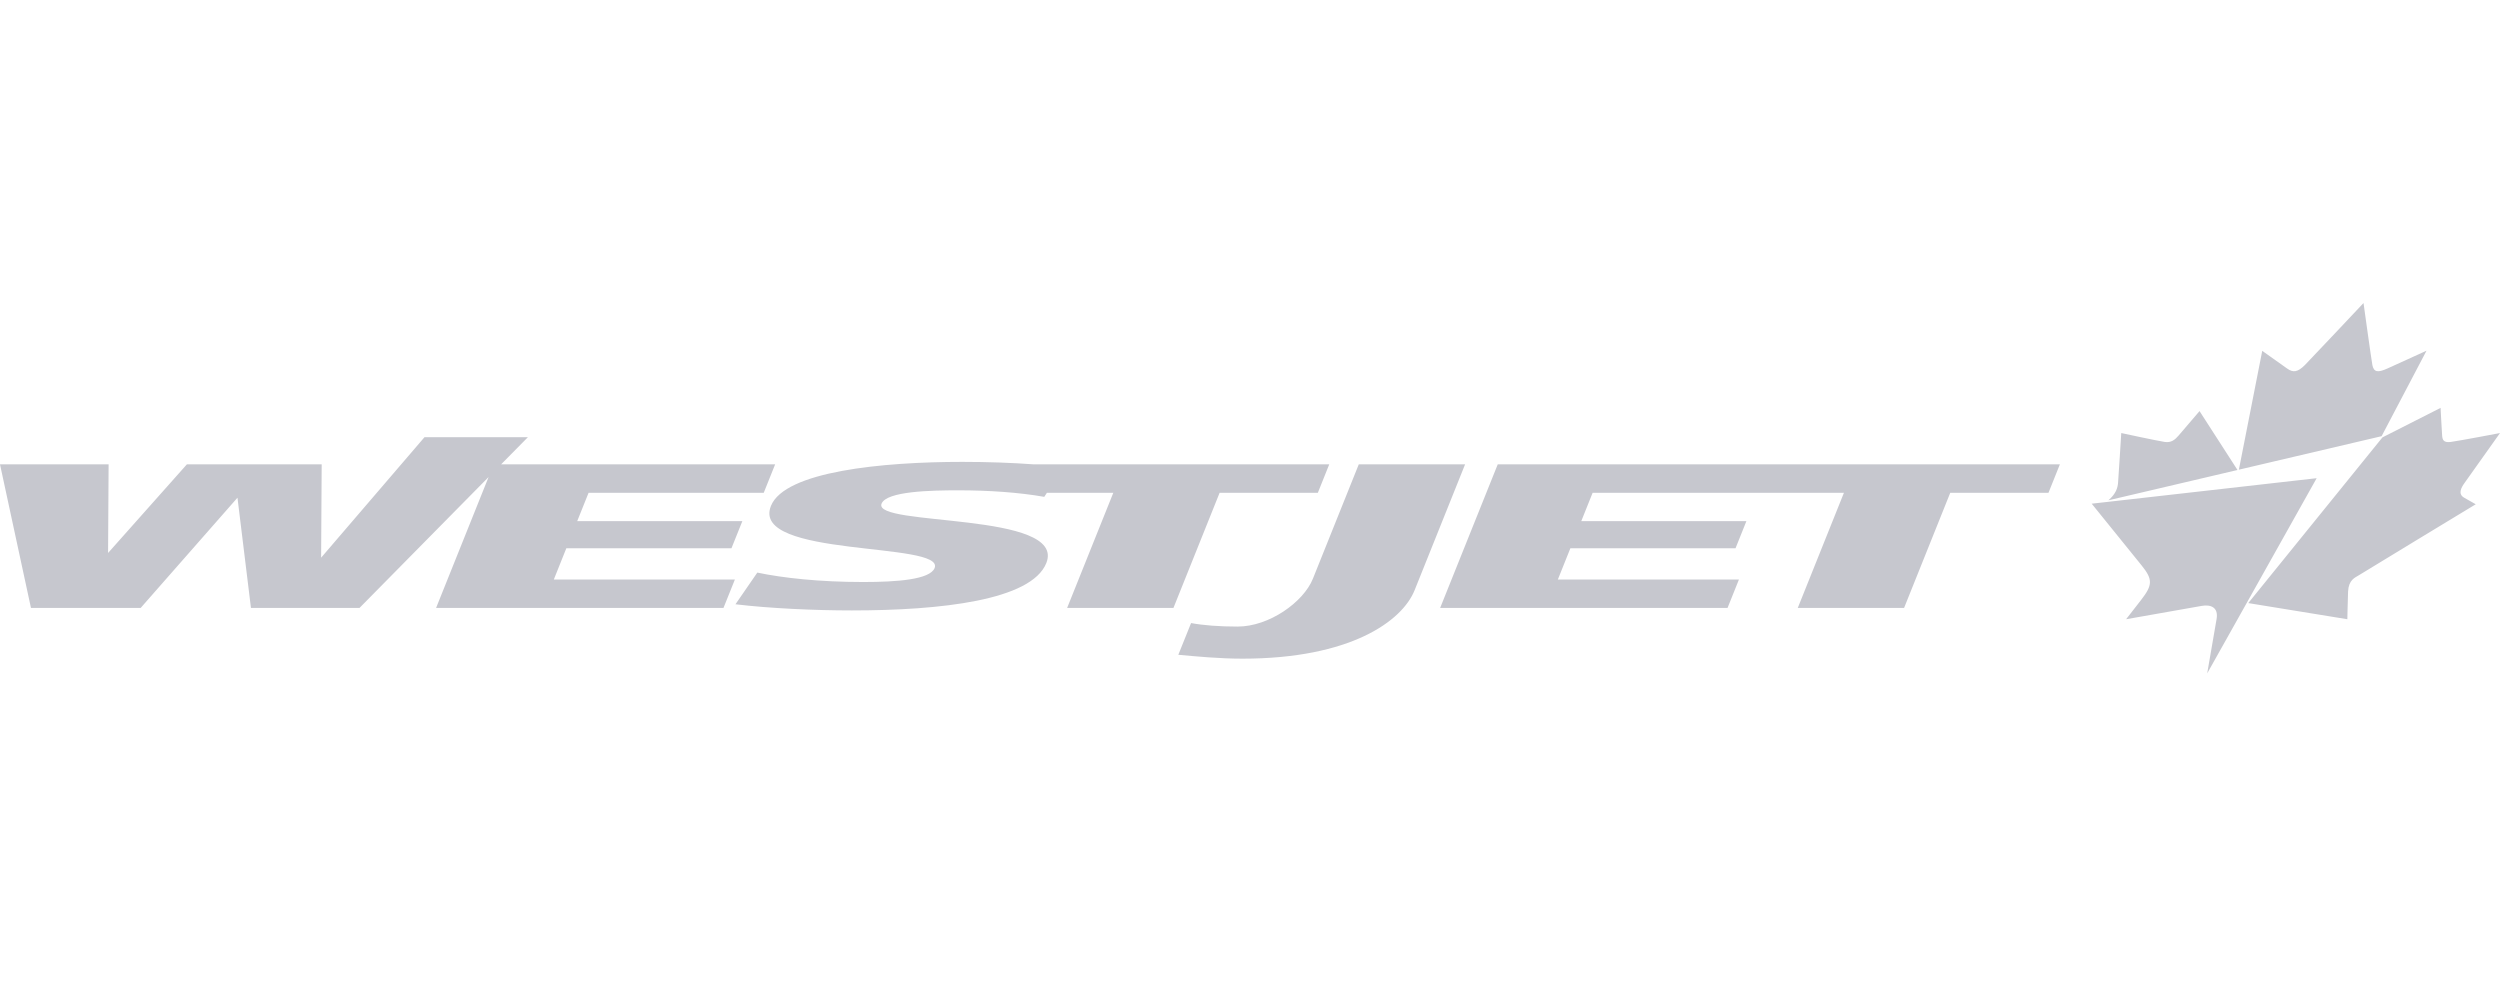
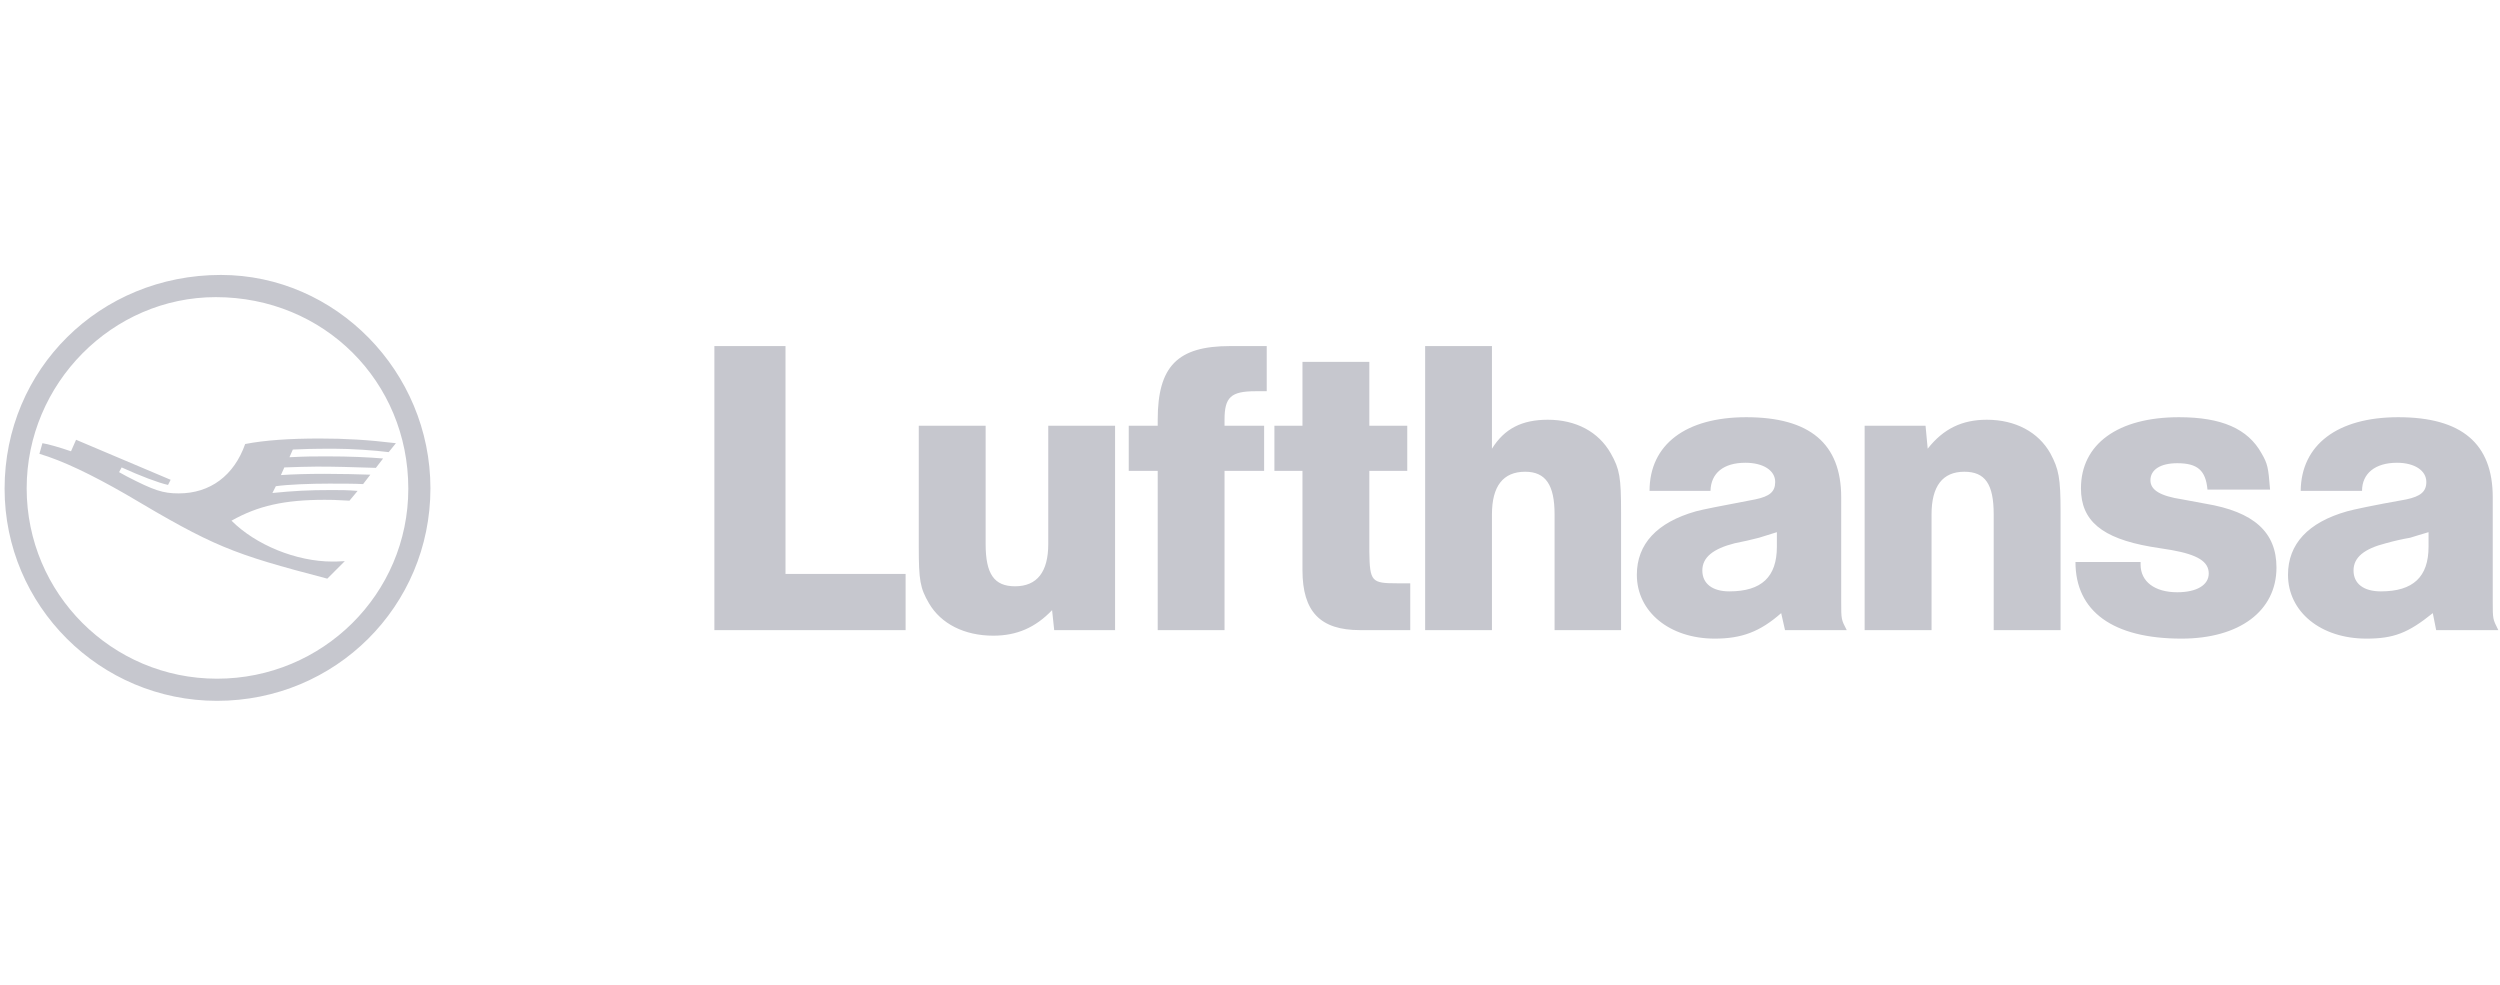
<svg xmlns="http://www.w3.org/2000/svg" width="165px" height="65px" viewBox="0 0 165 65" version="1.1">
  <defs />
  <g id="Page-1" stroke="none" stroke-width="1" fill="none" fill-rule="evenodd">
-     <g id="agw-logo-gris-westjet" fill="#C6C7CE">
-       <path d="M28.018,28.853 L34.843,28.853 L33.073,30.648 L51.159,30.648 L50.407,32.523 L38.847,32.523 L38.096,34.395 L48.995,34.395 L48.276,36.187 L37.377,36.187 L36.551,38.25 L48.502,38.25 L47.749,40.125 L28.781,40.125 L32.246,31.486 L23.726,40.125 L16.563,40.125 L15.673,32.849 L9.283,40.125 L2.044,40.125 L0,30.648 L7.168,30.648 L7.133,36.496 L12.333,30.648 L21.231,30.648 L21.194,36.807 L28.018,28.853 Z M86.978,32.523 L80.495,32.523 L77.447,40.125 L70.43,40.125 L73.479,32.523 L69.096,32.523 L68.922,32.792 C67.234,32.495 65.25,32.361 63.252,32.361 C61.479,32.361 58.516,32.415 58.183,33.241 C57.568,34.775 70.427,33.745 69.055,37.166 C68.069,39.623 62.071,40.289 56.224,40.289 C53.771,40.289 50.77,40.152 48.541,39.882 L49.983,37.791 C51.653,38.143 54.071,38.413 56.976,38.413 C59.201,38.413 61.379,38.252 61.685,37.491 C62.39,35.728 49.498,36.838 50.882,33.39 C51.798,31.11 58.232,30.484 63.513,30.484 C65.185,30.484 66.816,30.543 68.219,30.647 L87.73,30.647 L86.978,32.523 Z M139.03,33.133 L152.9,31.561 L148.287,39.788 L145.675,44.444 C145.675,44.444 146.199,41.411 146.294,40.86 C146.433,40.052 145.873,39.89 145.312,39.989 C144.706,40.096 140.323,40.869 140.323,40.869 C140.323,40.869 140.712,40.369 141.312,39.598 C142.078,38.613 142.093,38.241 141.344,37.315 C141.211,37.151 138.051,33.243 138.051,33.243 L139.03,33.133 Z M89.679,30.647 L96.696,30.647 L93.363,38.957 C92.546,40.992 89.131,43.472 82.004,43.472 C80.458,43.472 78.935,43.322 77.769,43.216 L78.611,41.122 C79.416,41.273 80.48,41.354 81.683,41.354 C83.759,41.354 86.031,39.743 86.652,38.193 L89.679,30.647 Z M95.049,40.125 L98.851,30.647 L135.952,30.647 L135.2,32.523 L128.717,32.523 L125.669,40.125 L118.652,40.125 L121.7,32.523 L105.114,32.523 L104.364,34.395 L115.262,34.395 L114.544,36.187 L103.644,36.187 L102.818,38.25 L114.769,38.25 L114.017,40.125 L95.049,40.125 Z M160.15,23.146 L157.186,28.788 L147.766,30.999 L149.308,23.156 C149.308,23.156 150.539,24.031 150.948,24.321 C151.348,24.61 151.65,24.565 152.121,24.095 C152.569,23.639 155.808,20.196 155.992,20 C156.02,20.196 156.495,23.639 156.577,24.095 C156.673,24.565 156.929,24.61 157.569,24.321 C158.203,24.031 160.15,23.146 160.15,23.146 Z M165,28.581 C165,28.581 162.852,31.6 162.651,31.887 C162.446,32.178 162.193,32.611 162.65,32.857 L163.399,33.281 C163.399,33.281 155.938,37.801 155.688,37.965 C155.427,38.128 155.012,38.264 154.973,39.042 C154.945,39.819 154.925,40.869 154.925,40.869 L148.386,39.804 L157.242,28.867 L161.079,26.92 C161.079,26.92 161.164,28.591 161.18,28.741 C161.201,29.033 161.277,29.23 161.752,29.168 C162.36,29.086 165,28.581 165,28.581 Z M145.169,27.132 L147.675,31.02 L139.158,33.019 C139.665,32.576 139.76,32.193 139.79,31.888 C139.818,31.6 140.003,28.581 140.003,28.581 C140.003,28.581 142.338,29.086 142.869,29.168 C143.302,29.23 143.539,29.033 143.792,28.741 C144.043,28.454 145.169,27.132 145.169,27.132 Z" id="Combined-Shape" />
+     <g id="lufthansa" fill-rule="nonzero" fill="#C6C7CE">
+       <g id="Group-4-Copy" transform="translate(0, 18)">
+         <path d="M28.408,14.231 C28.408,22.015 22.139,28.255 14.323,28.255 C6.593,28.255 0.303,21.987 0.303,14.256 C0.303,6.361 6.592,0.146 14.577,0.146 C22.167,0.146 28.408,6.527 28.408,14.231 L28.408,14.231 Z M1.76,14.231 C1.76,21.172 7.383,26.794 14.323,26.794 C21.294,26.794 26.948,21.2 26.948,14.256 C26.948,7.173 21.379,1.611 14.242,1.611 C7.413,1.61 1.76,7.311 1.76,14.231 Z M11.262,13.666 L11.09,14.005 C10.444,13.863 9.265,13.412 8.028,12.85 L7.859,13.162 L8.366,13.441 C10.164,14.37 10.755,14.564 11.796,14.564 C13.874,14.564 15.449,13.385 16.181,11.305 C17.473,11.053 19.132,10.942 21.098,10.942 C22.784,10.942 24.248,11.025 26.13,11.251 L25.653,11.841 C24.782,11.726 23.177,11.615 22.024,11.615 C20.649,11.615 19.777,11.643 19.327,11.67 L19.104,12.177 C20.257,12.121 20.676,12.121 21.578,12.121 C23.095,12.121 24.302,12.177 25.285,12.26 L24.808,12.879 C23.038,12.826 22.223,12.796 20.905,12.796 C20.172,12.796 19.638,12.826 18.766,12.85 L18.54,13.356 C19.297,13.302 20.338,13.273 21.436,13.273 C22.476,13.273 23.711,13.302 24.443,13.329 L23.964,13.951 C23.463,13.919 22.477,13.919 21.716,13.919 C20.51,13.919 18.993,13.975 18.205,14.09 L17.979,14.537 C19.412,14.398 20.311,14.343 21.886,14.343 C22.504,14.343 22.896,14.343 23.602,14.399 L23.065,15.045 C22.108,14.988 21.804,14.988 21.436,14.988 C18.766,14.988 17.026,15.381 15.279,16.365 C16.881,17.966 19.551,19.063 21.943,19.063 C22.139,19.063 22.251,19.063 22.757,19.035 L21.602,20.191 C15.253,18.531 14.128,18.08 8.309,14.624 C6.007,13.302 4.122,12.403 2.601,11.952 L2.8,11.251 C3.168,11.305 3.953,11.532 4.686,11.785 L5.021,11.025 L11.262,13.666 L11.262,13.666 Z" id="path2874" />
+         <path d="M51.843,4.841 L51.843,19.881 L59.77,19.881 L59.77,23.587 L47.149,23.587 L47.149,4.841 L51.843,4.841 L51.843,4.841 Z M69.577,23.587 L69.438,22.269 C68.34,23.421 67.103,23.955 65.559,23.955 C63.647,23.955 62.102,23.168 61.315,21.821 C60.724,20.807 60.639,20.301 60.639,18.08 L60.639,10.099 L65.052,10.099 L65.052,17.91 C65.052,19.881 65.613,20.695 66.992,20.695 C68.452,20.695 69.185,19.739 69.185,17.91 L69.185,10.099 L73.595,10.099 L73.595,23.587 L69.577,23.587 L69.577,23.587 Z M83.604,7.821 L82.87,7.821 C81.239,7.821 80.819,8.213 80.819,9.703 L80.819,10.098 L83.432,10.098 L83.432,13.076 L80.819,13.076 L80.819,23.587 L76.409,23.587 L76.409,13.076 L74.497,13.076 L74.497,10.099 L76.409,10.099 L76.409,9.703 C76.409,6.164 77.728,4.841 81.185,4.841 L83.604,4.841 L83.604,7.821 Z M90.376,5.882 L90.376,10.099 L92.879,10.099 L92.879,13.076 L90.376,13.076 L90.376,18.417 C90.406,20.385 90.521,20.498 92.204,20.498 L93.076,20.498 L93.076,23.588 L89.761,23.588 C87.145,23.588 85.963,22.381 85.963,19.628 L85.963,13.076 L84.111,13.076 L84.111,10.099 L85.963,10.099 L85.963,5.882 L90.376,5.882 Z M98.469,4.841 L98.469,11.615 C99.29,10.293 100.439,9.703 102.156,9.703 C104.008,9.703 105.501,10.491 106.312,11.924 C106.903,12.964 106.99,13.527 106.99,15.776 L106.99,23.587 L102.602,23.587 L102.602,15.946 C102.602,14.005 102.013,13.135 100.662,13.135 C99.202,13.135 98.469,14.09 98.469,15.946 L98.469,23.587 L94.059,23.587 L94.059,4.841 L98.469,4.841 L98.469,4.841 Z M108.87,14.399 C108.87,11.337 111.262,9.536 115.253,9.536 C119.44,9.536 121.519,11.278 121.519,14.818 L121.519,21.706 C121.519,22.885 121.519,22.885 121.884,23.587 L117.811,23.587 L117.558,22.466 C116.152,23.702 114.943,24.149 113.174,24.149 C110.192,24.149 108.032,22.38 108.032,19.937 C108.032,17.91 109.35,16.477 111.935,15.746 C112.33,15.634 113.624,15.381 115.841,14.96 C116.801,14.762 117.163,14.454 117.163,13.809 C117.163,13.049 116.375,12.542 115.196,12.542 C113.762,12.542 112.921,13.218 112.892,14.399 L108.87,14.399 L108.87,14.399 Z M117.274,17.123 C116.713,17.293 116.544,17.347 116.094,17.491 C115.561,17.629 115.084,17.739 114.493,17.854 C113.06,18.219 112.354,18.785 112.354,19.652 C112.354,20.527 113.03,21.031 114.131,21.031 C116.267,21.031 117.274,20.076 117.274,18.08 L117.274,17.123 L117.274,17.123 Z M127.086,10.099 L127.228,11.615 C128.266,10.293 129.5,9.703 131.132,9.703 C133.017,9.703 134.537,10.518 135.325,11.924 C135.883,12.964 135.997,13.556 135.997,15.776 L135.997,23.587 L131.584,23.587 L131.584,15.946 C131.584,13.951 131.02,13.135 129.645,13.135 C128.209,13.135 127.482,14.09 127.482,15.946 L127.482,23.587 L123.066,23.587 L123.066,10.099 L127.086,10.099 Z M145.693,14.314 C145.578,13.049 145.044,12.572 143.698,12.572 C142.601,12.572 141.928,12.993 141.928,13.697 C141.928,14.343 142.57,14.736 144.033,14.96 L145.554,15.242 C148.757,15.776 150.247,17.123 150.247,19.458 C150.247,22.325 147.801,24.149 143.979,24.149 C139.454,24.149 136.981,22.352 136.981,19.094 L141.279,19.094 L141.279,19.26 C141.279,20.385 142.209,21.089 143.698,21.089 C144.989,21.089 145.777,20.61 145.777,19.85 C145.777,19.063 145.044,18.614 143.331,18.305 L141.928,18.08 C138.722,17.518 137.343,16.365 137.343,14.231 C137.343,11.305 139.786,9.536 143.81,9.536 C146.619,9.536 148.362,10.293 149.264,11.924 C149.656,12.601 149.71,12.826 149.825,14.314 L145.693,14.314 Z M151.846,14.399 C151.877,11.361 154.265,9.536 158.283,9.536 C162.473,9.536 164.521,11.278 164.521,14.818 L164.521,21.706 C164.521,22.858 164.521,22.858 164.889,23.587 L160.787,23.587 L160.564,22.466 C158.931,23.785 157.975,24.149 156.181,24.149 C153.167,24.149 151.008,22.38 151.008,19.937 C151.008,17.91 152.328,16.477 154.911,15.746 C155.306,15.634 156.6,15.354 158.82,14.96 C159.746,14.762 160.138,14.454 160.138,13.809 C160.138,13.049 159.351,12.542 158.199,12.542 C156.766,12.542 155.894,13.247 155.894,14.399 L151.846,14.399 L151.846,14.399 Z M160.284,17.123 C159.719,17.293 159.52,17.347 159.07,17.491 C158.591,17.574 158.06,17.688 157.469,17.854 C156.036,18.219 155.333,18.785 155.333,19.652 C155.333,20.527 156.006,21.031 157.134,21.031 C159.27,21.031 160.284,20.076 160.284,18.08 L160.284,17.123 L160.284,17.123 Z" id="path2876" />
+       </g>
    </g>
  </g>
</svg>
